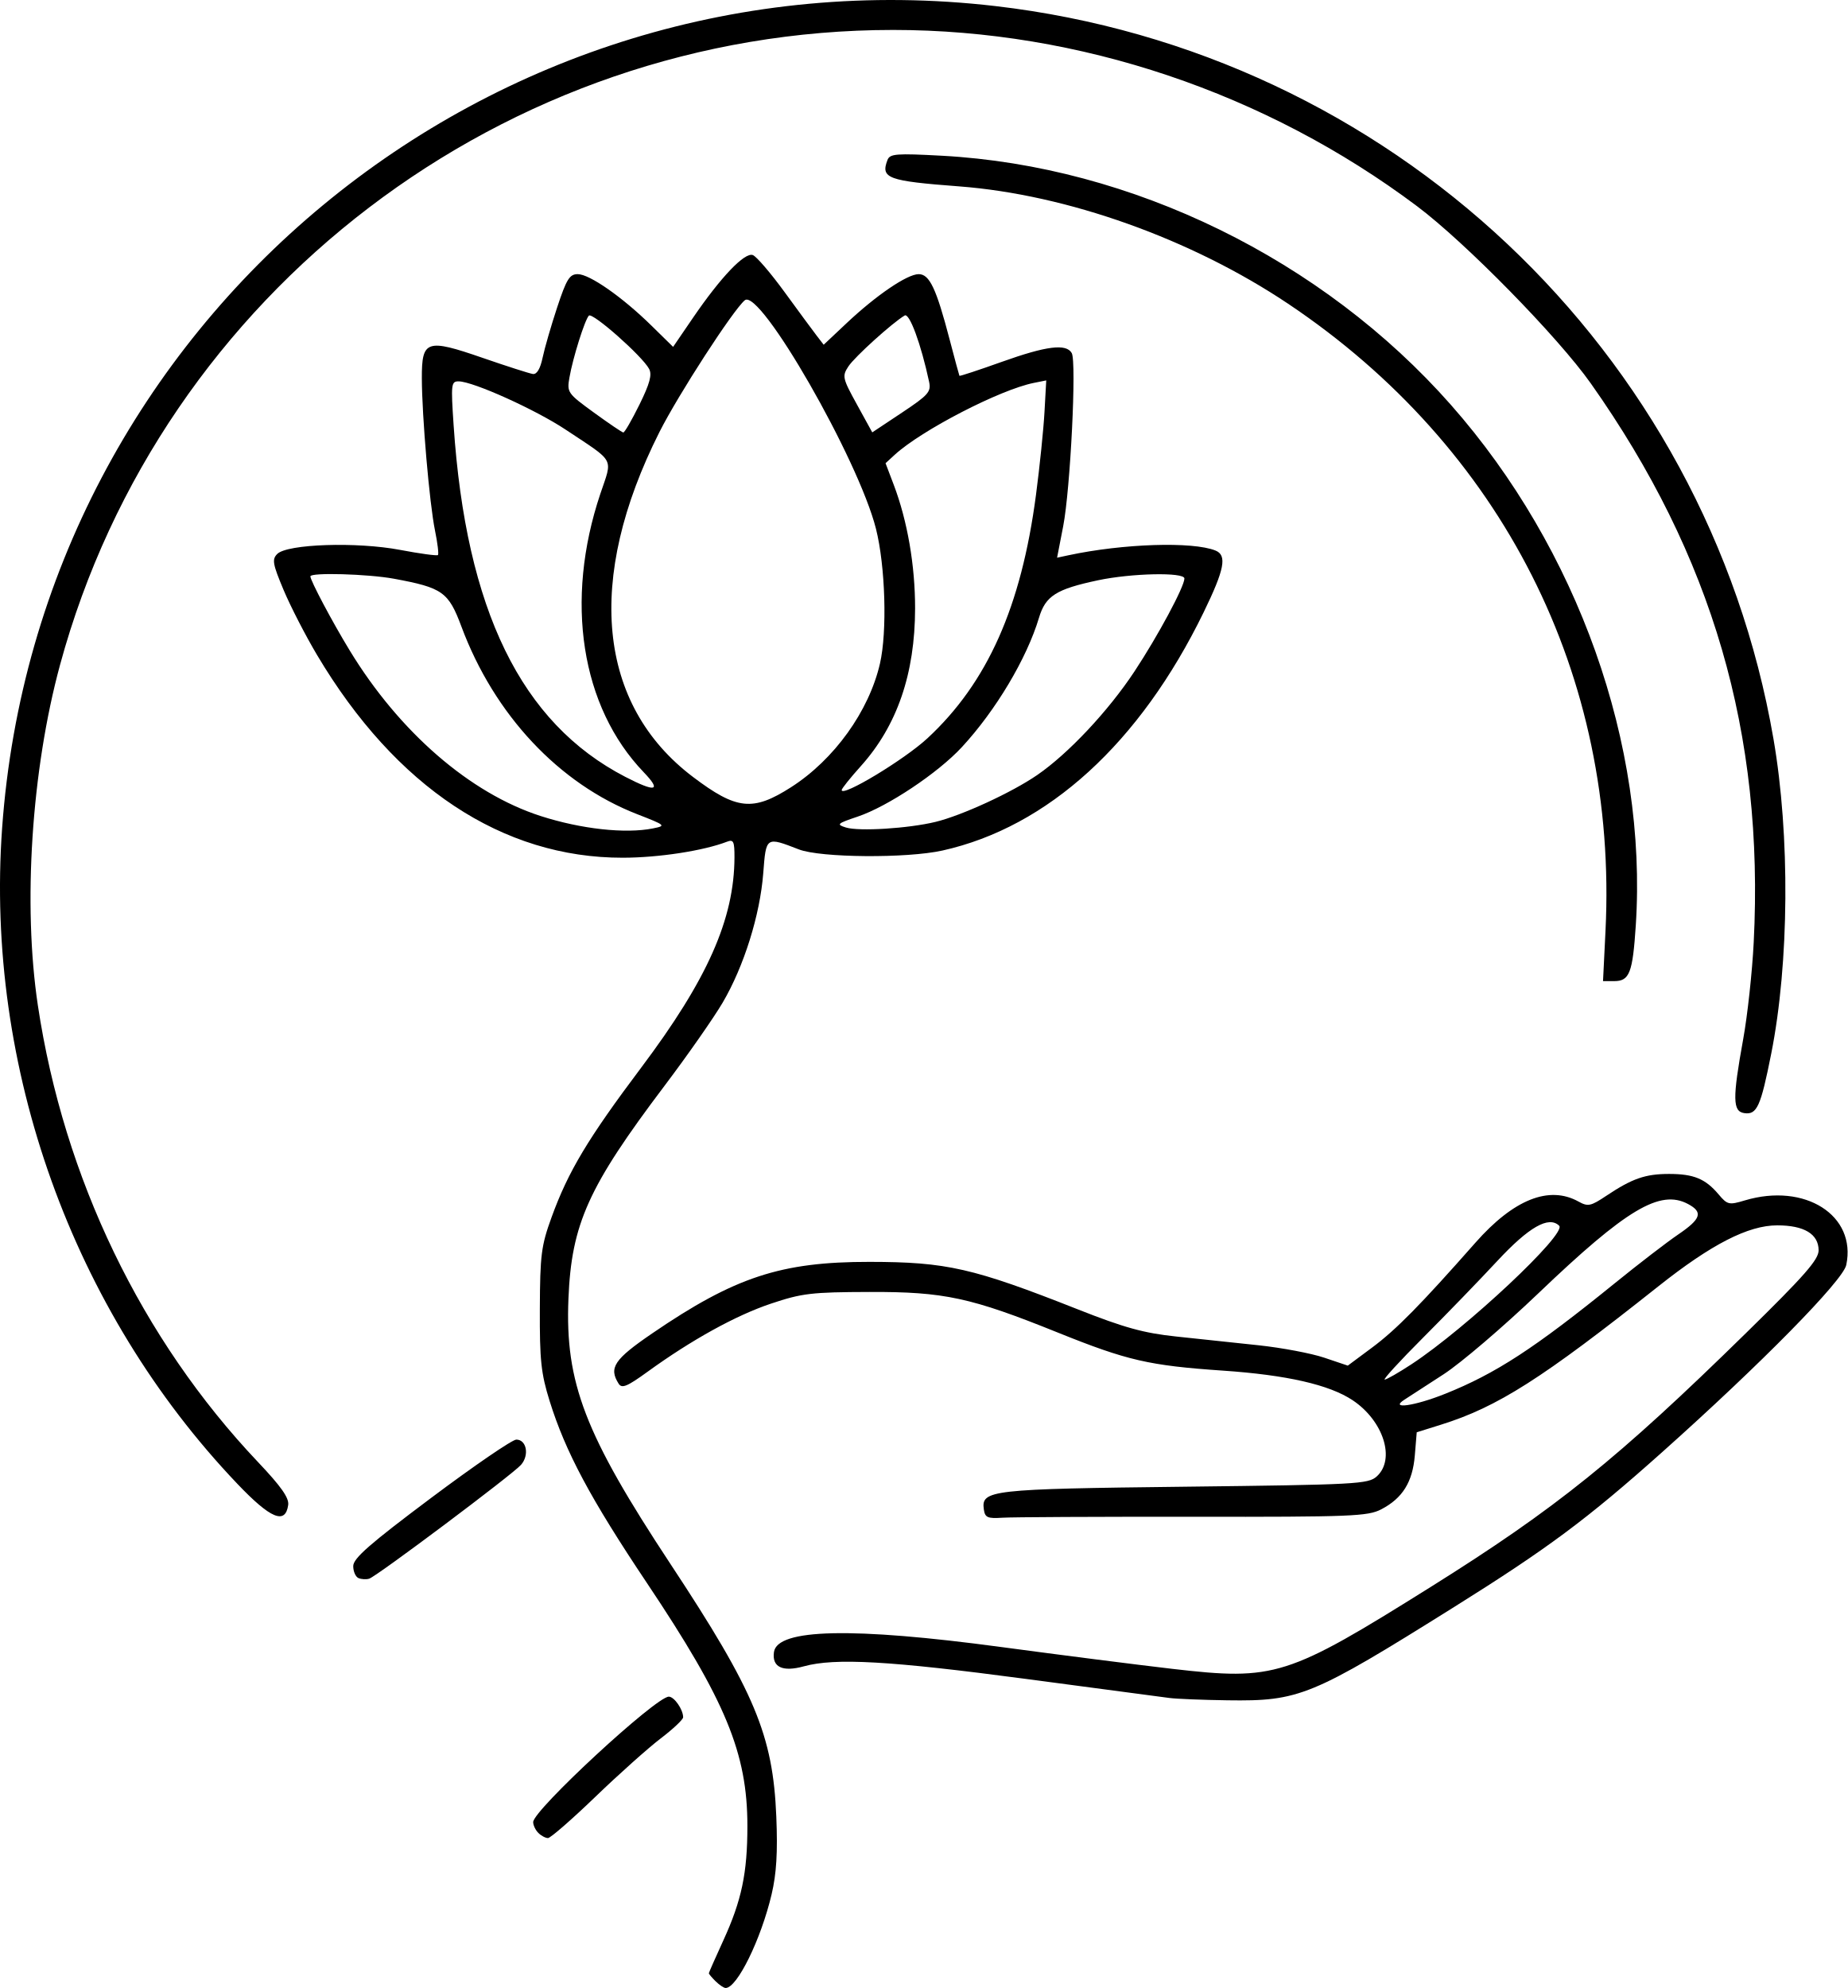
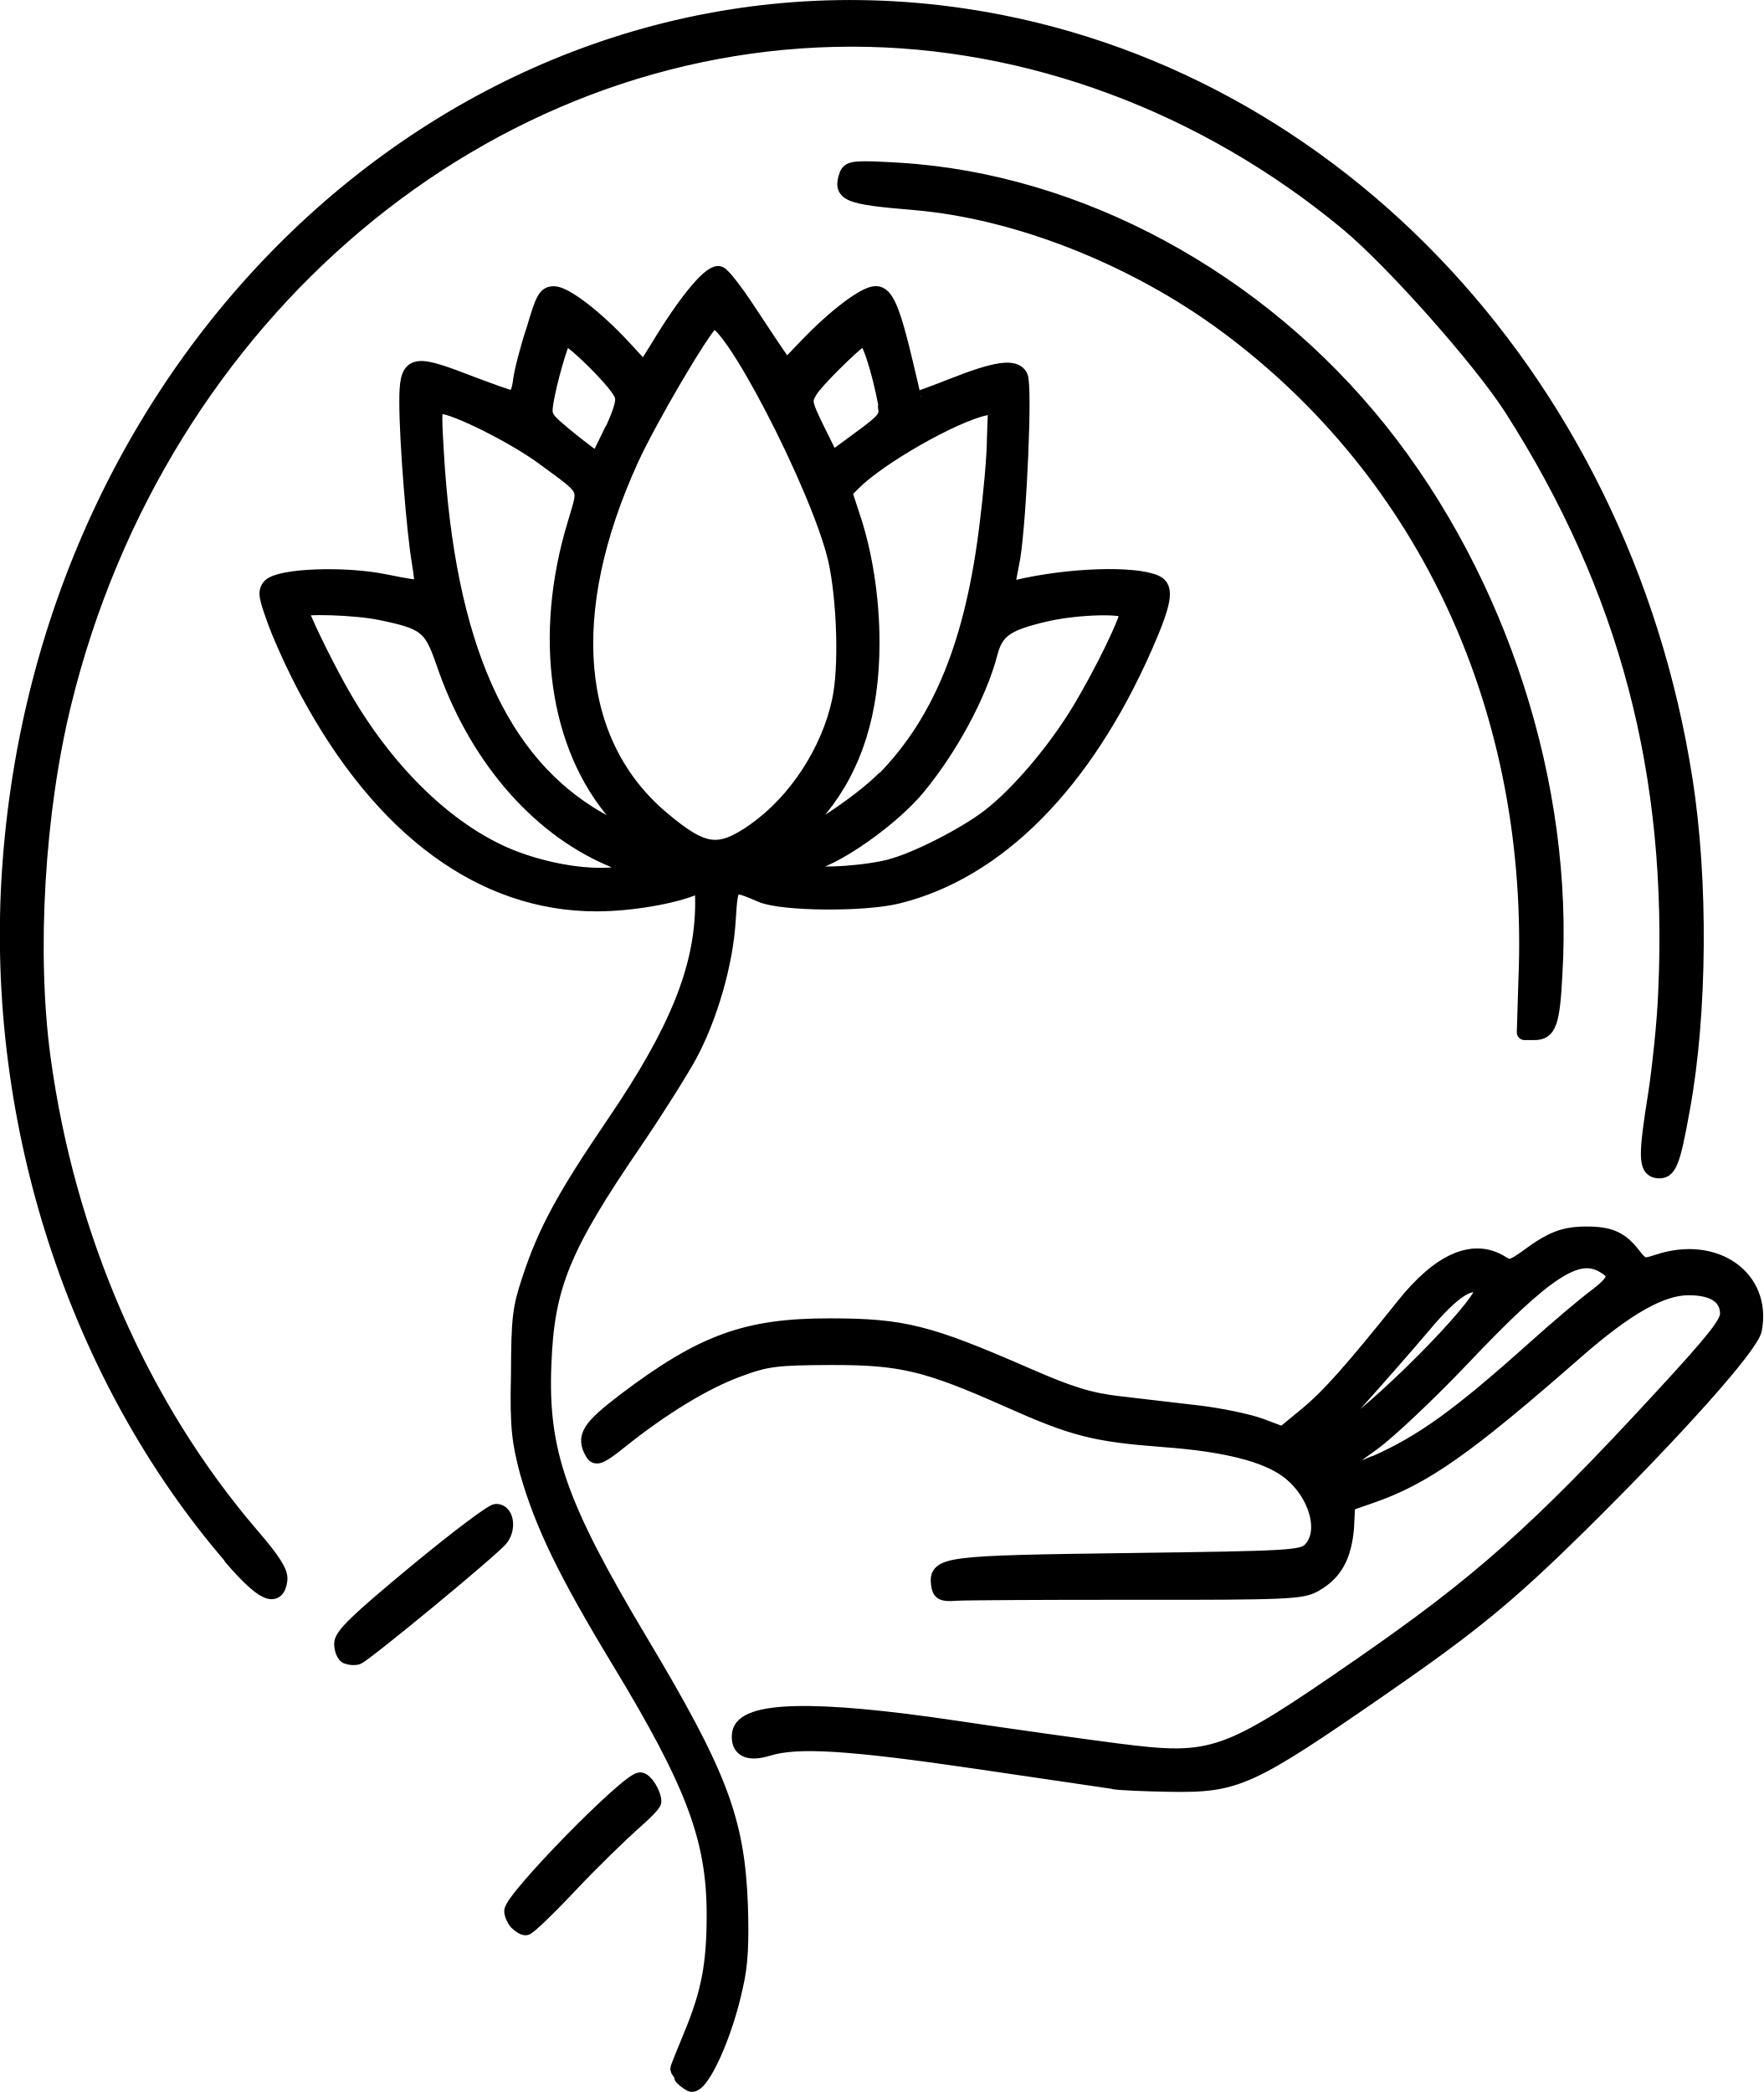
- <svg xmlns="http://www.w3.org/2000/svg" width="114.097mm" height="122.763mm" viewBox="0 0 114.097 122.763" version="1.1" id="svg1" xml:space="preserve">
+ <svg xmlns="http://www.w3.org/2000/svg" width="13.345mm" height="15.832mm" viewBox="0 0 13.345 15.832" version="1.1" id="svg1" xml:space="preserve">
  <defs id="defs1" />
-   <g id="layer1" transform="translate(-47.50774,-87.05185)">
-     <path style="fill:#000000" d="m 91.697,209.399 c -0.229,-0.229 -0.416,-0.45 -0.416,-0.492 0,-0.042 0.403,-0.956 0.896,-2.032 1.13,-2.466 1.485,-4.155 1.485,-7.067 0,-4.495 -1.339,-7.732 -6.206,-15.005 -3.485,-5.207 -5.025,-8.088 -6.007,-11.237 -0.53,-1.698 -0.617,-2.519 -0.604,-5.689 0.013,-3.332 0.086,-3.9 0.723,-5.654 1.028,-2.833 2.238,-4.853 5.53,-9.235 4.098,-5.454 5.751,-9.178 5.766,-12.986 0.004,-0.991 -0.061,-1.128 -0.458,-0.974 -1.453,0.561 -4.221,0.987 -6.436,0.99 -7.433,0.011 -14.03,-4.361 -18.876,-12.507 -0.716,-1.203 -1.649,-3.016 -2.074,-4.028 -0.675,-1.607 -0.725,-1.89 -0.39,-2.224 0.616,-0.616 4.912,-0.758 7.585,-0.25 1.228,0.233 2.28,0.376 2.338,0.318 0.058,-0.058 -0.024,-0.741 -0.183,-1.516 -0.34,-1.659 -0.806,-7.057 -0.812,-9.404 -0.006,-2.355 0.29,-2.454 3.754,-1.256 1.498,0.518 2.894,0.966 3.103,0.995 0.245,0.034 0.457,-0.321 0.6,-1.005 0.122,-0.582 0.527,-1.981 0.9,-3.109 0.577,-1.746 0.766,-2.051 1.271,-2.051 0.728,0 2.746,1.408 4.544,3.172 l 1.345,1.319 1.228,-1.797 c 1.723,-2.521 3.196,-4.064 3.697,-3.871 0.225,0.086 1.104,1.112 1.954,2.279 0.85,1.167 1.742,2.378 1.982,2.69 l 0.437,0.567 1.415,-1.332 c 1.836,-1.729 3.746,-3.027 4.453,-3.027 0.668,0 1.086,0.884 1.912,4.046 0.312,1.194 0.584,2.198 0.603,2.232 0.019,0.033 1.194,-0.354 2.61,-0.86 2.767,-0.989 3.989,-1.142 4.326,-0.543 0.305,0.544 -0.084,8.401 -0.529,10.693 l -0.377,1.942 0.691,-0.148 c 3.377,-0.724 7.678,-0.863 9.092,-0.294 0.725,0.292 0.557,1.165 -0.731,3.812 -3.93,8.074 -9.621,13.265 -16.13,14.713 -2.209,0.491 -7.527,0.449 -8.869,-0.07 -2.04,-0.79 -2.023,-0.802 -2.198,1.47 -0.199,2.583 -1.193,5.753 -2.503,7.986 -0.555,0.946 -2.176,3.264 -3.601,5.152 -4.702,6.227 -5.738,8.523 -5.926,13.134 -0.212,5.194 1.008,8.367 6.302,16.388 5.203,7.884 6.328,10.568 6.534,15.596 0.091,2.207 0.011,3.524 -0.288,4.795 -0.655,2.782 -2.13,5.789 -2.839,5.789 -0.113,0 -0.392,-0.187 -0.62,-0.416 z m -3.868,-71.191 c 0.826,-0.165 0.8,-0.188 -0.975,-0.879 -4.831,-1.88 -8.82,-6.137 -10.85,-11.58 -0.8,-2.145 -1.165,-2.404 -4.166,-2.959 -1.602,-0.296 -5.163,-0.397 -5.163,-0.147 0,0.262 1.34,2.789 2.425,4.571 3.07,5.044 7.43,8.824 11.8,10.231 2.493,0.802 5.227,1.104 6.93,0.763 z m 17.444,-0.401 c 1.632,-0.395 4.72,-1.818 6.291,-2.899 1.916,-1.318 4.384,-3.947 5.998,-6.389 1.451,-2.195 3.087,-5.24 3.087,-5.745 0,-0.397 -3.26,-0.329 -5.335,0.111 -2.584,0.548 -3.24,0.964 -3.644,2.312 -0.753,2.515 -2.667,5.726 -4.769,7.997 -1.48,1.599 -4.575,3.662 -6.43,4.286 -1.273,0.428 -1.332,0.483 -0.725,0.672 0.804,0.25 3.856,0.06 5.526,-0.345 z m -8.915,-2.143 c 2.662,-1.703 4.812,-4.692 5.49,-7.634 0.455,-1.975 0.335,-6.019 -0.247,-8.329 -1.08,-4.282 -7.166,-14.883 -8.1,-14.107 -0.716,0.594 -4.105,5.826 -5.268,8.132 -4.589,9.1 -3.837,16.839 2.071,21.305 2.692,2.035 3.698,2.14 6.053,0.634 z m 8.411,-3.011 c 3.713,-3.437 5.804,-8.123 6.715,-15.045 0.23,-1.746 0.466,-4.05 0.525,-5.12 l 0.108,-1.945 -0.765,0.153 c -2.092,0.418 -6.944,2.926 -8.595,4.442 l -0.564,0.518 0.507,1.334 c 0.845,2.225 1.321,4.981 1.318,7.629 -0.006,4.04 -1.111,7.251 -3.355,9.747 -0.648,0.721 -1.179,1.384 -1.179,1.474 0,0.458 3.867,-1.875 5.285,-3.188 z m -17.508,2.087 c -3.878,-4.039 -4.899,-10.588 -2.68,-17.196 0.761,-2.265 0.959,-1.899 -2.136,-3.957 -1.86,-1.237 -5.711,-2.976 -6.61,-2.985 -0.466,-0.005 -0.486,0.164 -0.315,2.707 0.766,11.414 4.171,18.389 10.602,21.715 1.886,0.975 2.258,0.882 1.139,-0.283 z m -0.267,-22.699 c 0.642,-1.302 0.79,-1.85 0.598,-2.21 -0.426,-0.795 -3.51,-3.52 -3.721,-3.287 -0.257,0.282 -0.984,2.597 -1.197,3.814 -0.163,0.926 -0.121,0.985 1.508,2.17 0.922,0.67 1.739,1.224 1.817,1.231 0.078,0.007 0.526,-0.767 0.995,-1.719 z m 17.889,-1.414 c -0.501,-2.336 -1.213,-4.267 -1.508,-4.093 -0.758,0.447 -3.091,2.556 -3.474,3.142 -0.397,0.605 -0.37,0.727 0.527,2.357 l 0.945,1.719 1.829,-1.216 c 1.638,-1.089 1.814,-1.289 1.681,-1.908 z m -24.132,89.611 c -0.175,-0.175 -0.318,-0.475 -0.318,-0.668 0,-0.735 7.581,-7.746 8.377,-7.746 0.333,0 0.884,0.793 0.884,1.274 0,0.138 -0.625,0.726 -1.389,1.308 -0.764,0.582 -2.579,2.203 -4.033,3.604 -1.454,1.4 -2.77,2.546 -2.924,2.546 -0.154,0 -0.422,-0.143 -0.597,-0.318 z m 38.973,-8.333 c -0.437,-0.057 -4.425,-0.587 -8.864,-1.177 -8.415,-1.118 -11.783,-1.309 -13.712,-0.777 -1.32,0.364 -1.978,0.05 -1.845,-0.883 0.206,-1.442 4.84,-1.545 14.01,-0.312 3.689,0.496 8.458,1.104 10.599,1.352 6.334,0.732 7.073,0.497 15.951,-5.061 7.732,-4.841 11.542,-7.909 19.459,-15.669 3.639,-3.567 4.497,-4.546 4.492,-5.122 -0.009,-1.004 -0.896,-1.536 -2.559,-1.536 -1.789,0 -4.066,1.168 -7.337,3.764 -7.198,5.714 -9.932,7.453 -13.43,8.547 l -1.492,0.467 -0.118,1.427 c -0.137,1.65 -0.758,2.647 -2.076,3.332 -0.828,0.43 -1.846,0.47 -11.623,0.459 -5.894,-0.007 -11.192,0.019 -11.774,0.058 -0.912,0.06 -1.07,-0.01 -1.141,-0.508 -0.171,-1.204 0.374,-1.266 12.424,-1.407 10.621,-0.125 11.316,-0.162 11.84,-0.636 1.168,-1.058 0.416,-3.433 -1.489,-4.703 -1.439,-0.959 -4.069,-1.56 -8.009,-1.829 -4.566,-0.312 -5.911,-0.622 -10.207,-2.354 -5.368,-2.165 -7.006,-2.518 -11.621,-2.504 -3.585,0.01 -4.173,0.08 -6.085,0.721 -2.169,0.727 -4.899,2.235 -7.625,4.21 -1.26,0.913 -1.583,1.046 -1.782,0.732 -0.621,-0.981 -0.276,-1.499 2.064,-3.098 5.105,-3.489 7.959,-4.429 13.428,-4.423 4.764,0.005 6.39,0.375 12.852,2.927 2.887,1.14 4.08,1.47 6.085,1.682 1.372,0.145 3.666,0.389 5.097,0.542 1.432,0.153 3.256,0.498 4.053,0.767 l 1.45,0.489 1.503,-1.117 c 1.475,-1.096 2.987,-2.631 6.381,-6.478 2.354,-2.668 4.544,-3.543 6.358,-2.539 0.589,0.326 0.755,0.292 1.72,-0.352 1.6,-1.068 2.412,-1.351 3.876,-1.351 1.525,0 2.246,0.298 3.061,1.263 0.542,0.643 0.64,0.665 1.618,0.372 3.713,-1.112 6.909,0.922 6.265,3.987 -0.202,0.963 -5.26,6.105 -11.371,11.56 -4.629,4.133 -7.042,5.929 -12.829,9.551 -8.831,5.528 -9.572,5.833 -14.008,5.771 -1.538,-0.022 -3.153,-0.086 -3.59,-0.144 z m 17.007,-18.774 c 3.15,-1.26 5.541,-2.818 10.509,-6.848 1.455,-1.18 3.211,-2.53 3.903,-3 1.414,-0.961 1.549,-1.376 0.61,-1.879 -1.733,-0.928 -3.803,0.308 -9.262,5.527 -2.143,2.049 -4.768,4.292 -5.832,4.983 -1.064,0.691 -2.155,1.398 -2.424,1.571 -0.952,0.615 0.639,0.389 2.496,-0.355 z m -2.052,-1.839 c 3.375,-2.218 9.609,-8.066 9.113,-8.549 -0.642,-0.624 -1.869,0.076 -3.827,2.183 -1.091,1.175 -3.15,3.302 -4.574,4.727 -1.424,1.425 -2.493,2.591 -2.375,2.591 0.118,0 0.866,-0.429 1.663,-0.952 z m -65.027,13.213 c -0.182,-0.073 -0.331,-0.407 -0.331,-0.742 0,-0.481 1.01,-1.366 4.809,-4.211 2.645,-1.981 5.012,-3.602 5.261,-3.602 0.636,0 0.816,0.962 0.291,1.559 -0.526,0.599 -8.91,6.886 -9.374,7.029 -0.179,0.056 -0.474,0.041 -0.656,-0.033 z m -7.494,-5.832 C 51.975,167.988 46.583,152.955 47.638,138.193 49.873,106.919 77.798,83.804 108.969,87.426 c 24.372,2.832 43.914,21.237 48.058,45.261 1.029,5.963 0.972,13.829 -0.139,19.427 -0.65,3.276 -0.882,3.787 -1.661,3.676 -0.726,-0.103 -0.738,-0.89 -0.069,-4.58 0.264,-1.455 0.555,-4.134 0.647,-5.953 0.654,-12.904 -2.545,-23.884 -10.058,-34.527 -2.028,-2.873 -7.743,-8.703 -10.726,-10.941 -9.344,-7.012 -20.863,-10.888 -32.362,-10.888 -23.961,0 -45.188,16.178 -51.444,39.208 -1.764,6.493 -2.305,14.803 -1.369,21.029 1.602,10.657 6.397,20.604 13.598,28.203 1.428,1.507 1.922,2.211 1.861,2.646 -0.175,1.231 -1.084,0.852 -3.147,-1.313 z M 146.653,144.534 c 0.775,-15.746 -6.372,-29.868 -19.599,-38.725 -5.981,-4.005 -13.656,-6.743 -20.317,-7.248 -4.414,-0.334 -4.858,-0.498 -4.424,-1.63 0.148,-0.385 0.54,-0.415 3.365,-0.262 11.73,0.637 23.506,6.401 31.427,15.382 7.846,8.896 12.147,21.004 11.418,32.147 -0.192,2.932 -0.388,3.44 -1.332,3.44 h -0.691 z" id="path1" />
+   <g id="layer1" transform="translate(-133.5781,-52.89483)">
+     <path style="fill:#000000;stroke:#000000;stroke-width:0.116;stroke-linecap:round;stroke-linejoin:round;stroke-dasharray:none;stroke-opacity:1" d="m 138.755,68.615 c -0.028,-0.029 -0.047,-0.058 -0.047,-0.063 0,-0.005 0.047,-0.122 0.104,-0.26 0.131,-0.316 0.172,-0.532 0.172,-0.905 0,-0.575 -0.155,-0.99 -0.719,-1.921 -0.404,-0.667 -0.583,-1.035 -0.697,-1.438 -0.056,-0.217 -0.075,-0.323 -0.065,-0.728 0.002,-0.427 0.009,-0.499 0.084,-0.724 0.12,-0.363 0.259,-0.621 0.641,-1.182 0.475,-0.698 0.667,-1.175 0.669,-1.662 2.2e-4,-0.127 -0.007,-0.144 -0.056,-0.125 -0.168,0.072 -0.489,0.126 -0.745,0.127 -0.862,0.002 -1.626,-0.558 -2.188,-1.601 -0.084,-0.154 -0.191,-0.386 -0.24,-0.516 -0.075,-0.206 -0.084,-0.242 -0.047,-0.285 0.075,-0.079 0.569,-0.097 0.879,-0.032 0.142,0.03 0.264,0.048 0.271,0.04 0.007,-0.007 -0.003,-0.095 -0.019,-0.194 -0.037,-0.212 -0.094,-0.903 -0.094,-1.204 -6.4e-4,-0.301 0.037,-0.314 0.435,-0.161 0.173,0.066 0.335,0.124 0.359,0.127 0.028,0.004 0.056,-0.041 0.066,-0.129 0.009,-0.075 0.056,-0.254 0.104,-0.398 0.066,-0.223 0.084,-0.262 0.148,-0.262 0.084,0 0.318,0.18 0.527,0.406 l 0.156,0.169 0.142,-0.23 c 0.2,-0.323 0.371,-0.52 0.428,-0.496 0.028,0.011 0.128,0.142 0.226,0.292 0.098,0.149 0.201,0.304 0.23,0.344 l 0.047,0.073 0.164,-0.171 c 0.213,-0.221 0.434,-0.388 0.516,-0.388 0.075,0 0.126,0.113 0.222,0.518 0.037,0.153 0.066,0.281 0.066,0.286 0.002,0.004 0.138,-0.045 0.303,-0.11 0.321,-0.127 0.463,-0.146 0.501,-0.069 0.037,0.069 -0.009,1.075 -0.056,1.369 l -0.047,0.249 0.075,-0.019 c 0.392,-0.093 0.89,-0.11 1.054,-0.037 0.084,0.037 0.065,0.149 -0.084,0.488 -0.456,1.034 -1.115,1.698 -1.87,1.883 -0.256,0.063 -0.872,0.057 -1.028,-0.009 -0.237,-0.101 -0.235,-0.103 -0.254,0.188 -0.019,0.331 -0.138,0.736 -0.291,1.022 -0.066,0.121 -0.252,0.418 -0.417,0.66 -0.545,0.797 -0.665,1.091 -0.687,1.681 -0.028,0.665 0.117,1.071 0.73,2.098 0.603,1.009 0.733,1.353 0.757,1.997 0.009,0.282 0.002,0.451 -0.037,0.614 -0.075,0.356 -0.247,0.741 -0.329,0.741 -0.009,0 -0.047,-0.024 -0.075,-0.053 z m -0.449,-9.113 c 0.095,-0.022 0.094,-0.024 -0.112,-0.112 -0.56,-0.241 -1.022,-0.786 -1.258,-1.482 -0.095,-0.275 -0.136,-0.308 -0.483,-0.379 -0.185,-0.038 -0.598,-0.051 -0.598,-0.019 0,0.034 0.155,0.357 0.281,0.585 0.355,0.646 0.861,1.13 1.368,1.31 0.289,0.103 0.606,0.141 0.803,0.098 z m 2.022,-0.051 c 0.189,-0.05 0.547,-0.233 0.729,-0.371 0.223,-0.169 0.508,-0.505 0.696,-0.818 0.168,-0.281 0.358,-0.671 0.358,-0.735 0,-0.051 -0.378,-0.042 -0.619,0.014 -0.3,0.07 -0.376,0.123 -0.422,0.296 -0.084,0.322 -0.31,0.733 -0.553,1.024 -0.171,0.205 -0.53,0.469 -0.745,0.549 -0.148,0.055 -0.154,0.062 -0.084,0.086 0.094,0.032 0.447,0.008 0.641,-0.044 z m -1.033,-0.274 c 0.309,-0.218 0.557,-0.601 0.637,-0.977 0.056,-0.253 0.037,-0.77 -0.028,-1.066 -0.125,-0.548 -0.83,-1.905 -0.939,-1.806 -0.084,0.076 -0.476,0.746 -0.611,1.041 -0.532,1.165 -0.445,2.156 0.24,2.727 0.312,0.261 0.428,0.274 0.702,0.081 z m 0.975,-0.385 c 0.43,-0.44 0.672,-1.04 0.779,-1.926 0.028,-0.223 0.056,-0.518 0.056,-0.655 l 0.009,-0.249 -0.084,0.02 c -0.242,0.053 -0.805,0.375 -0.996,0.569 l -0.066,0.066 0.056,0.171 c 0.098,0.285 0.153,0.638 0.152,0.977 -6.5e-4,0.517 -0.129,0.928 -0.389,1.248 -0.075,0.093 -0.137,0.177 -0.137,0.189 0,0.059 0.449,-0.24 0.613,-0.408 z m -2.029,0.267 c -0.45,-0.517 -0.568,-1.355 -0.31,-2.201 0.084,-0.29 0.11,-0.243 -0.248,-0.507 -0.216,-0.158 -0.662,-0.381 -0.767,-0.382 -0.056,-6.45e-4 -0.056,0.021 -0.037,0.347 0.084,1.461 0.483,2.354 1.229,2.78 0.219,0.125 0.262,0.113 0.133,-0.036 z m -0.028,-2.906 c 0.075,-0.167 0.094,-0.237 0.066,-0.283 -0.047,-0.102 -0.407,-0.451 -0.431,-0.421 -0.028,0.036 -0.114,0.333 -0.139,0.488 -0.019,0.119 -0.009,0.126 0.175,0.278 0.107,0.086 0.202,0.157 0.211,0.158 0.009,8.59e-4 0.056,-0.098 0.115,-0.22 z m 2.073,-0.181 c -0.056,-0.299 -0.141,-0.546 -0.175,-0.524 -0.084,0.057 -0.358,0.327 -0.403,0.402 -0.047,0.078 -0.047,0.093 0.056,0.302 l 0.109,0.22 0.212,-0.156 c 0.19,-0.139 0.21,-0.165 0.195,-0.244 z m -2.797,11.471 c -0.019,-0.022 -0.037,-0.061 -0.037,-0.085 0,-0.094 0.879,-0.992 0.971,-0.992 0.037,0 0.102,0.102 0.102,0.163 0,0.018 -0.075,0.093 -0.161,0.167 -0.084,0.075 -0.299,0.282 -0.468,0.461 -0.168,0.179 -0.321,0.326 -0.339,0.326 -0.019,0 -0.047,-0.019 -0.066,-0.04 z m 4.517,-1.067 c -0.047,-0.007 -0.512,-0.075 -1.027,-0.151 -0.975,-0.143 -1.366,-0.168 -1.589,-0.099 -0.153,0.047 -0.229,0.006 -0.214,-0.113 0.028,-0.185 0.561,-0.198 1.624,-0.04 0.427,0.064 0.98,0.141 1.228,0.173 0.734,0.094 0.82,0.064 1.849,-0.648 0.896,-0.62 1.338,-1.012 2.255,-2.006 0.422,-0.457 0.521,-0.582 0.521,-0.656 -0.002,-0.128 -0.104,-0.197 -0.296,-0.197 -0.208,0 -0.471,0.15 -0.851,0.482 -0.834,0.731 -1.151,0.954 -1.557,1.094 l -0.173,0.06 -0.009,0.183 c -0.019,0.211 -0.084,0.339 -0.24,0.427 -0.095,0.055 -0.214,0.06 -1.347,0.059 -0.684,-8.59e-4 -1.297,0.003 -1.365,0.007 -0.106,0.008 -0.124,-0.002 -0.133,-0.065 -0.019,-0.154 0.047,-0.162 1.44,-0.18 1.231,-0.016 1.312,-0.021 1.372,-0.081 0.136,-0.135 0.047,-0.439 -0.172,-0.602 -0.166,-0.123 -0.472,-0.2 -0.929,-0.234 -0.529,-0.04 -0.685,-0.079 -1.183,-0.301 -0.623,-0.277 -0.812,-0.322 -1.347,-0.321 -0.415,0.002 -0.483,0.01 -0.706,0.093 -0.252,0.094 -0.568,0.286 -0.884,0.539 -0.146,0.117 -0.183,0.134 -0.207,0.094 -0.075,-0.126 -0.028,-0.192 0.239,-0.397 0.591,-0.447 0.923,-0.567 1.556,-0.566 0.553,6.44e-4 0.741,0.048 1.49,0.375 0.335,0.146 0.473,0.188 0.706,0.215 0.159,0.019 0.425,0.05 0.591,0.069 0.166,0.02 0.378,0.064 0.47,0.098 l 0.168,0.063 0.174,-0.143 c 0.171,-0.14 0.346,-0.337 0.74,-0.829 0.272,-0.342 0.527,-0.454 0.737,-0.325 0.066,0.042 0.084,0.037 0.199,-0.045 0.185,-0.137 0.279,-0.173 0.45,-0.173 0.177,0 0.26,0.038 0.354,0.162 0.066,0.082 0.075,0.085 0.187,0.048 0.43,-0.142 0.801,0.118 0.727,0.51 -0.019,0.123 -0.61,0.781 -1.318,1.48 -0.537,0.529 -0.816,0.759 -1.487,1.223 -1.023,0.708 -1.11,0.747 -1.624,0.739 -0.178,-0.003 -0.366,-0.011 -0.416,-0.019 z m 1.971,-2.403 c 0.366,-0.161 0.642,-0.361 1.218,-0.877 0.168,-0.151 0.373,-0.324 0.453,-0.384 0.164,-0.123 0.18,-0.176 0.066,-0.241 -0.2,-0.119 -0.44,0.039 -1.074,0.708 -0.249,0.262 -0.553,0.549 -0.676,0.638 -0.122,0.089 -0.25,0.179 -0.281,0.201 -0.11,0.079 0.075,0.05 0.29,-0.046 z m -0.238,-0.235 c 0.392,-0.284 1.114,-1.033 1.056,-1.094 -0.075,-0.079 -0.217,0.009 -0.443,0.279 -0.127,0.15 -0.366,0.423 -0.53,0.605 -0.165,0.182 -0.289,0.332 -0.275,0.332 0.009,0 0.1,-0.055 0.193,-0.122 z m -7.537,1.691 c -0.019,-0.009 -0.037,-0.052 -0.037,-0.095 0,-0.062 0.118,-0.175 0.557,-0.539 0.307,-0.254 0.581,-0.461 0.611,-0.461 0.075,0 0.094,0.123 0.037,0.2 -0.056,0.077 -1.033,0.881 -1.087,0.9 -0.019,0.007 -0.056,0.005 -0.075,-0.004 z m -0.869,-0.747 c -1.18,-1.368 -1.805,-3.292 -1.683,-5.182 0.259,-4.003 3.496,-6.963 7.109,-6.499 2.825,0.363 5.09,2.719 5.57,5.794 0.12,0.763 0.112,1.77 -0.019,2.487 -0.075,0.419 -0.102,0.485 -0.192,0.471 -0.084,-0.013 -0.084,-0.114 -0.008,-0.586 0.028,-0.186 0.066,-0.529 0.075,-0.762 0.075,-1.652 -0.295,-3.057 -1.166,-4.42 -0.236,-0.368 -0.898,-1.114 -1.243,-1.401 -1.083,-0.898 -2.418,-1.394 -3.751,-1.394 -2.777,0 -5.238,2.071 -5.963,5.019 -0.205,0.831 -0.267,1.895 -0.159,2.692 0.185,1.364 0.742,2.637 1.576,3.61 0.166,0.193 0.223,0.283 0.216,0.339 -0.019,0.158 -0.126,0.109 -0.366,-0.168 z m 9.794,-4.37 c 0.084,-2.016 -0.739,-3.823 -2.272,-4.957 -0.694,-0.513 -1.583,-0.863 -2.355,-0.928 -0.512,-0.043 -0.563,-0.064 -0.512,-0.209 0.019,-0.05 0.066,-0.053 0.39,-0.034 1.36,0.081 2.725,0.819 3.643,1.969 0.909,1.139 1.408,2.689 1.323,4.115 -0.019,0.375 -0.047,0.44 -0.154,0.44 h -0.075 z" id="path1-2" />
  </g>
</svg>
